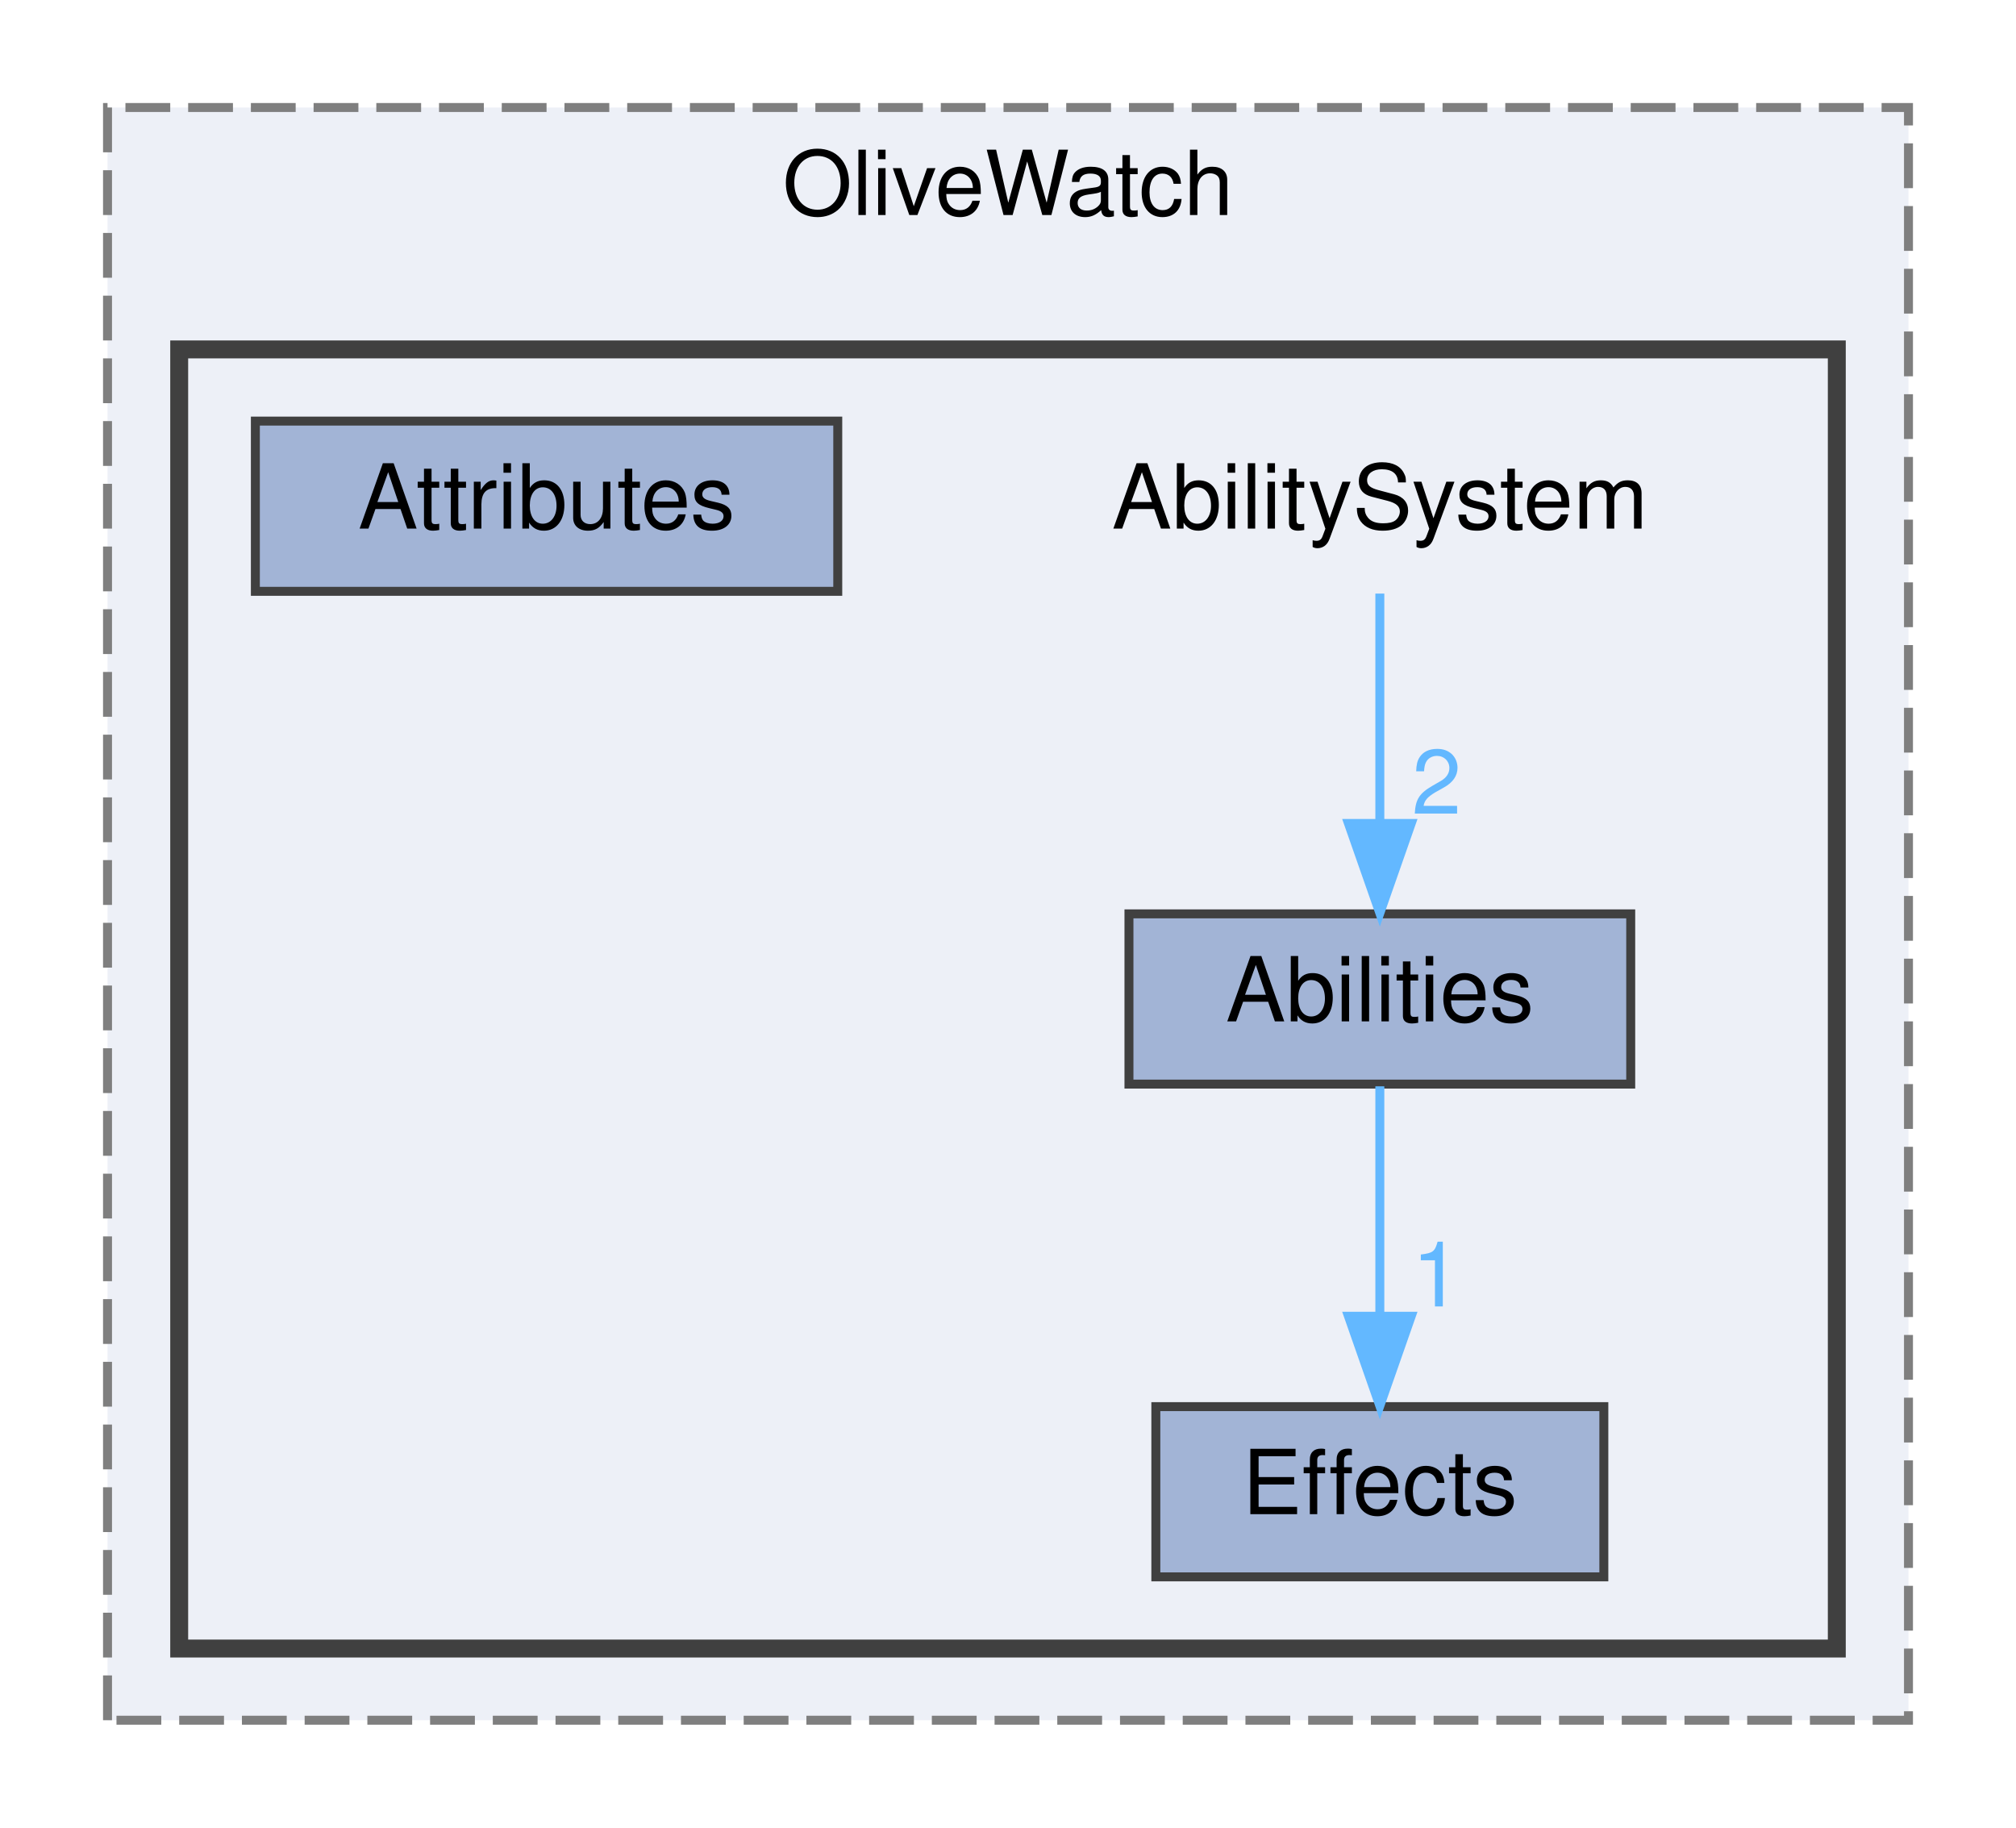
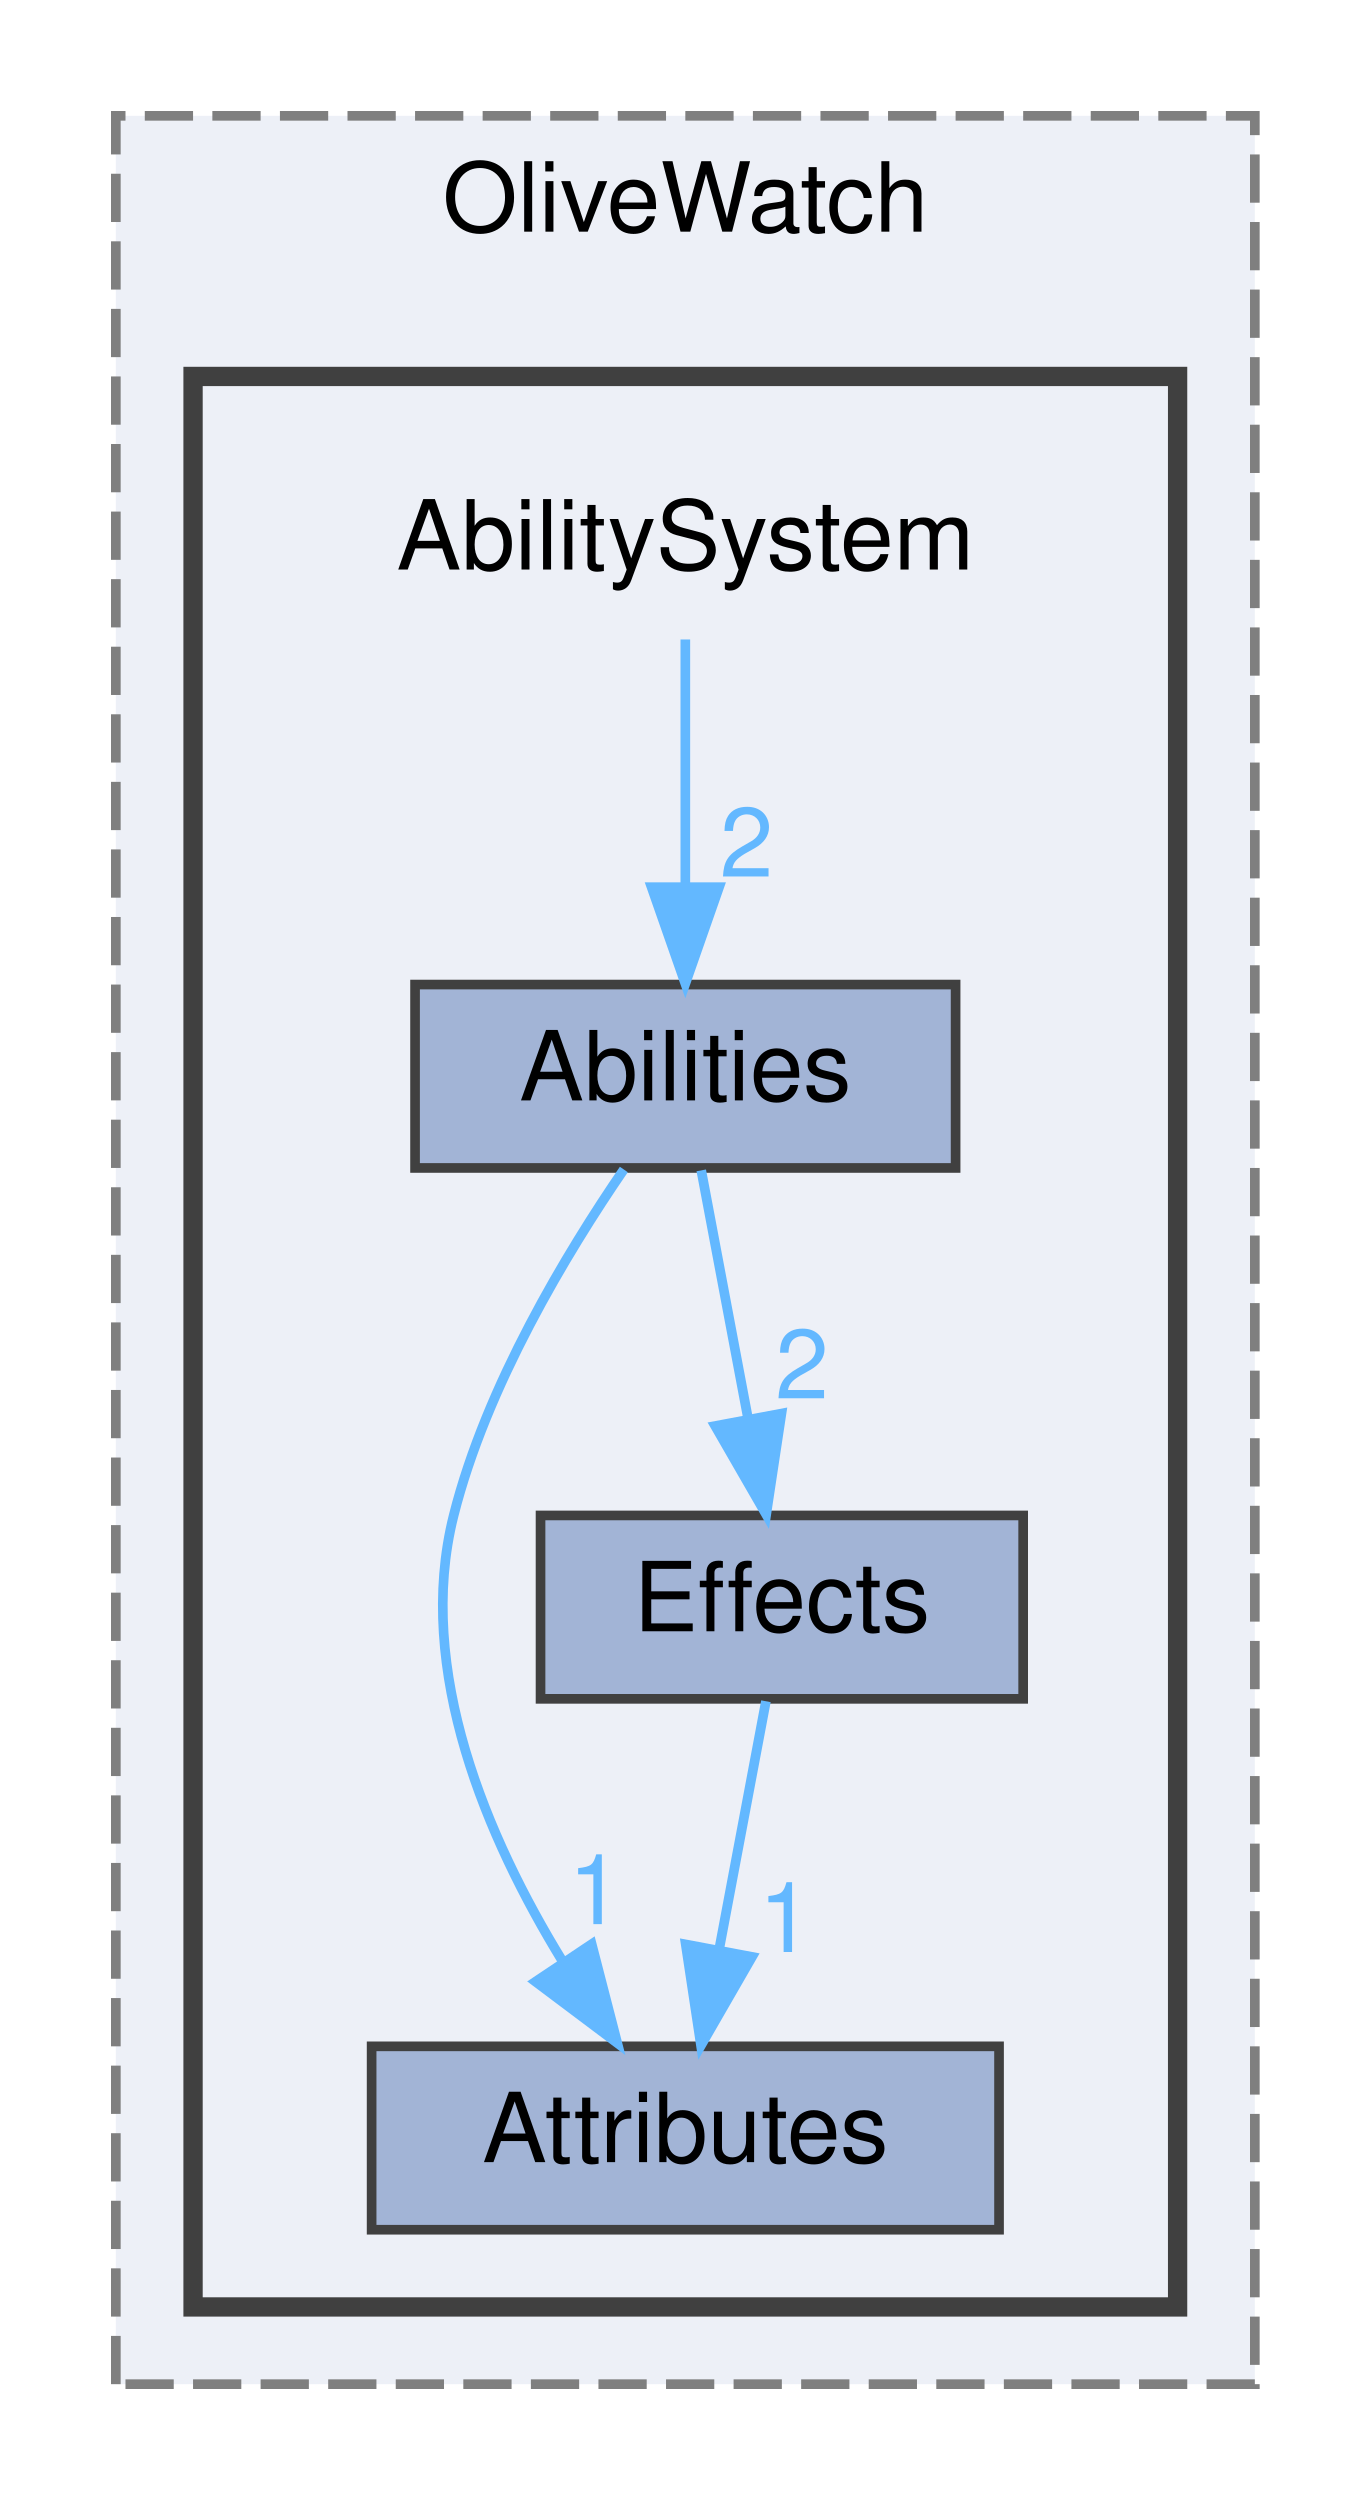
- <svg xmlns="http://www.w3.org/2000/svg" xmlns:xlink="http://www.w3.org/1999/xlink" width="225pt" height="204pt" viewBox="0.00 0.00 225.00 204.00">
-   <g id="graph0" class="graph" transform="scale(1 1) rotate(0) translate(4 200)">
+ <svg xmlns="http://www.w3.org/2000/svg" xmlns:xlink="http://www.w3.org/1999/xlink" width="142pt" height="259pt" viewBox="0.00 0.00 142.00 259.00">
+   <g id="graph0" class="graph" transform="scale(1 1) rotate(0) translate(4 255)">
    <g id="clust1" class="cluster">
      <g id="a_clust1">
        <a xlink:href="dir_03ef27ba8433440b5b46b1fc8186f0c6.html" target="_top" xlink:title="OliveWatch">
-           <polygon fill="#edf0f7" stroke="#7f7f7f" stroke-dasharray="5,2" points="8,-8 8,-188 209,-188 209,-8 8,-8" />
-           <text text-anchor="middle" x="108.5" y="-176" font-family="Helvetica,sans-Serif" font-size="10.00">OliveWatch</text>
+           <polygon fill="#edf0f7" stroke="#7f7f7f" stroke-dasharray="5,2" points="8,-8 8,-243 126,-243 126,-8 8,-8" />
+           <text text-anchor="middle" x="67" y="-231" font-family="Helvetica,sans-Serif" font-size="10.00">OliveWatch</text>
        </a>
      </g>
    </g>
    <g id="clust2" class="cluster">
      <g id="a_clust2">
        <a xlink:href="dir_f1a6717156c0528a44b8916cfff551d1.html" target="_top">
-           <polygon fill="#edf0f7" stroke="#404040" stroke-width="2" points="16,-16 16,-161 201,-161 201,-16 16,-16" />
+           <polygon fill="#edf0f7" stroke="#404040" stroke-width="2" points="16,-16 16,-216 118,-216 118,-16 16,-16" />
        </a>
      </g>
    </g>
    <g id="node1" class="node">
-       <text text-anchor="middle" x="150" y="-141" font-family="Helvetica,sans-Serif" font-size="10.00">AbilitySystem</text>
+       <text text-anchor="middle" x="67" y="-196" font-family="Helvetica,sans-Serif" font-size="10.00">AbilitySystem</text>
    </g>
    <g id="node2" class="node">
      <g id="a_node2">
        <a xlink:href="dir_69018abdd35a4ef41cb30e383f27950f.html" target="_top" xlink:title="Abilities">
-           <polygon fill="#a2b4d6" stroke="#404040" points="178,-98 122,-98 122,-79 178,-79 178,-98" />
-           <text text-anchor="middle" x="150" y="-86" font-family="Helvetica,sans-Serif" font-size="10.00">Abilities</text>
+           <polygon fill="#a2b4d6" stroke="#404040" points="95,-153 39,-153 39,-134 95,-134 95,-153" />
+           <text text-anchor="middle" x="67" y="-141" font-family="Helvetica,sans-Serif" font-size="10.00">Abilities</text>
        </a>
      </g>
    </g>
    <g id="edge1" class="edge">
      <g id="a_edge1">
        <a xlink:href="dir_000001_000000.html" target="_top">
-           <path fill="none" stroke="#63b8ff" d="M150,-133.75C150,-126.8 150,-116.85 150,-108.13" />
-           <polygon fill="#63b8ff" stroke="#63b8ff" points="153.5,-108.09 150,-98.09 146.5,-108.09 153.5,-108.09" />
+           <path fill="none" stroke="#63b8ff" d="M67,-188.75C67,-181.8 67,-171.85 67,-163.13" />
+           <polygon fill="#63b8ff" stroke="#63b8ff" points="70.5,-163.09 67,-153.09 63.5,-163.09 70.5,-163.09" />
        </a>
      </g>
      <g id="a_edge1-headlabel">
        <a xlink:href="dir_000001_000000.html" target="_top" xlink:title="2">
-           <text text-anchor="middle" x="156.34" y="-109.18" font-family="Helvetica,sans-Serif" font-size="10.00" fill="#63b8ff">2</text>
+           <text text-anchor="middle" x="73.34" y="-164.18" font-family="Helvetica,sans-Serif" font-size="10.00" fill="#63b8ff">2</text>
+         </a>
+       </g>
+     </g>
+     <g id="node3" class="node">
+       <g id="a_node3">
+         <a xlink:href="dir_22ccf26a927a6108ae81777deb1b00bc.html" target="_top" xlink:title="Attributes">
+           <polygon fill="#a2b4d6" stroke="#404040" points="99.5,-43 34.5,-43 34.5,-24 99.5,-24 99.5,-43" />
+           <text text-anchor="middle" x="67" y="-31" font-family="Helvetica,sans-Serif" font-size="10.00">Attributes</text>
+         </a>
+       </g>
+     </g>
+     <g id="edge2" class="edge">
+       <g id="a_edge2">
+         <a xlink:href="dir_000000_000002.html" target="_top">
+           <path fill="none" stroke="#63b8ff" d="M60.63,-133.84C54.74,-125.25 46.39,-111.45 43,-98 38.95,-81.97 46.54,-64.45 54.24,-51.88" />
+           <polygon fill="#63b8ff" stroke="#63b8ff" points="57.3,-53.59 59.95,-43.34 51.48,-49.7 57.3,-53.59" />
+         </a>
+       </g>
+       <g id="a_edge2-headlabel">
+         <a xlink:href="dir_000000_000002.html" target="_top" xlink:title="1">
+           <text text-anchor="middle" x="57.66" y="-55.66" font-family="Helvetica,sans-Serif" font-size="10.00" fill="#63b8ff">1</text>
        </a>
      </g>
    </g>
    <g id="node4" class="node">
      <g id="a_node4">
        <a xlink:href="dir_dd13159b2cc88a9b2ac912bc939029ad.html" target="_top" xlink:title="Effects">
-           <polygon fill="#a2b4d6" stroke="#404040" points="175,-43 125,-43 125,-24 175,-24 175,-43" />
-           <text text-anchor="middle" x="150" y="-31" font-family="Helvetica,sans-Serif" font-size="10.00">Effects</text>
+           <polygon fill="#a2b4d6" stroke="#404040" points="102,-98 52,-98 52,-79 102,-79 102,-98" />
+           <text text-anchor="middle" x="77" y="-86" font-family="Helvetica,sans-Serif" font-size="10.00">Effects</text>
        </a>
      </g>
    </g>
-     <g id="edge2" class="edge">
-       <g id="a_edge2">
+     <g id="edge3" class="edge">
+       <g id="a_edge3">
        <a xlink:href="dir_000000_000005.html" target="_top">
-           <path fill="none" stroke="#63b8ff" d="M150,-78.75C150,-71.8 150,-61.85 150,-53.13" />
-           <polygon fill="#63b8ff" stroke="#63b8ff" points="153.5,-53.09 150,-43.09 146.5,-53.09 153.5,-53.09" />
+           <path fill="none" stroke="#63b8ff" d="M68.65,-133.75C69.96,-126.8 71.84,-116.85 73.48,-108.13" />
+           <polygon fill="#63b8ff" stroke="#63b8ff" points="76.96,-108.56 75.38,-98.09 70.09,-107.27 76.96,-108.56" />
        </a>
      </g>
-       <g id="a_edge2-headlabel">
-         <a xlink:href="dir_000000_000005.html" target="_top" xlink:title="1">
-           <text text-anchor="middle" x="156.34" y="-54.18" font-family="Helvetica,sans-Serif" font-size="10.00" fill="#63b8ff">1</text>
+       <g id="a_edge3-headlabel">
+         <a xlink:href="dir_000000_000005.html" target="_top" xlink:title="2">
+           <text text-anchor="middle" x="79.09" y="-110.12" font-family="Helvetica,sans-Serif" font-size="10.00" fill="#63b8ff">2</text>
        </a>
      </g>
    </g>
-     <g id="node3" class="node">
-       <g id="a_node3">
-         <a xlink:href="dir_22ccf26a927a6108ae81777deb1b00bc.html" target="_top" xlink:title="Attributes">
-           <polygon fill="#a2b4d6" stroke="#404040" points="89.5,-153 24.5,-153 24.5,-134 89.5,-134 89.5,-153" />
-           <text text-anchor="middle" x="57" y="-141" font-family="Helvetica,sans-Serif" font-size="10.00">Attributes</text>
+     <g id="edge4" class="edge">
+       <g id="a_edge4">
+         <a xlink:href="dir_000005_000002.html" target="_top">
+           <path fill="none" stroke="#63b8ff" d="M75.35,-78.75C74.04,-71.8 72.16,-61.85 70.52,-53.13" />
+           <polygon fill="#63b8ff" stroke="#63b8ff" points="73.91,-52.27 68.62,-43.09 67.04,-53.56 73.91,-52.27" />
+         </a>
+       </g>
+       <g id="a_edge4-headlabel">
+         <a xlink:href="dir_000005_000002.html" target="_top" xlink:title="1">
+           <text text-anchor="middle" x="77.37" y="-52.77" font-family="Helvetica,sans-Serif" font-size="10.00" fill="#63b8ff">1</text>
        </a>
      </g>
    </g>
  </g>
</svg>
